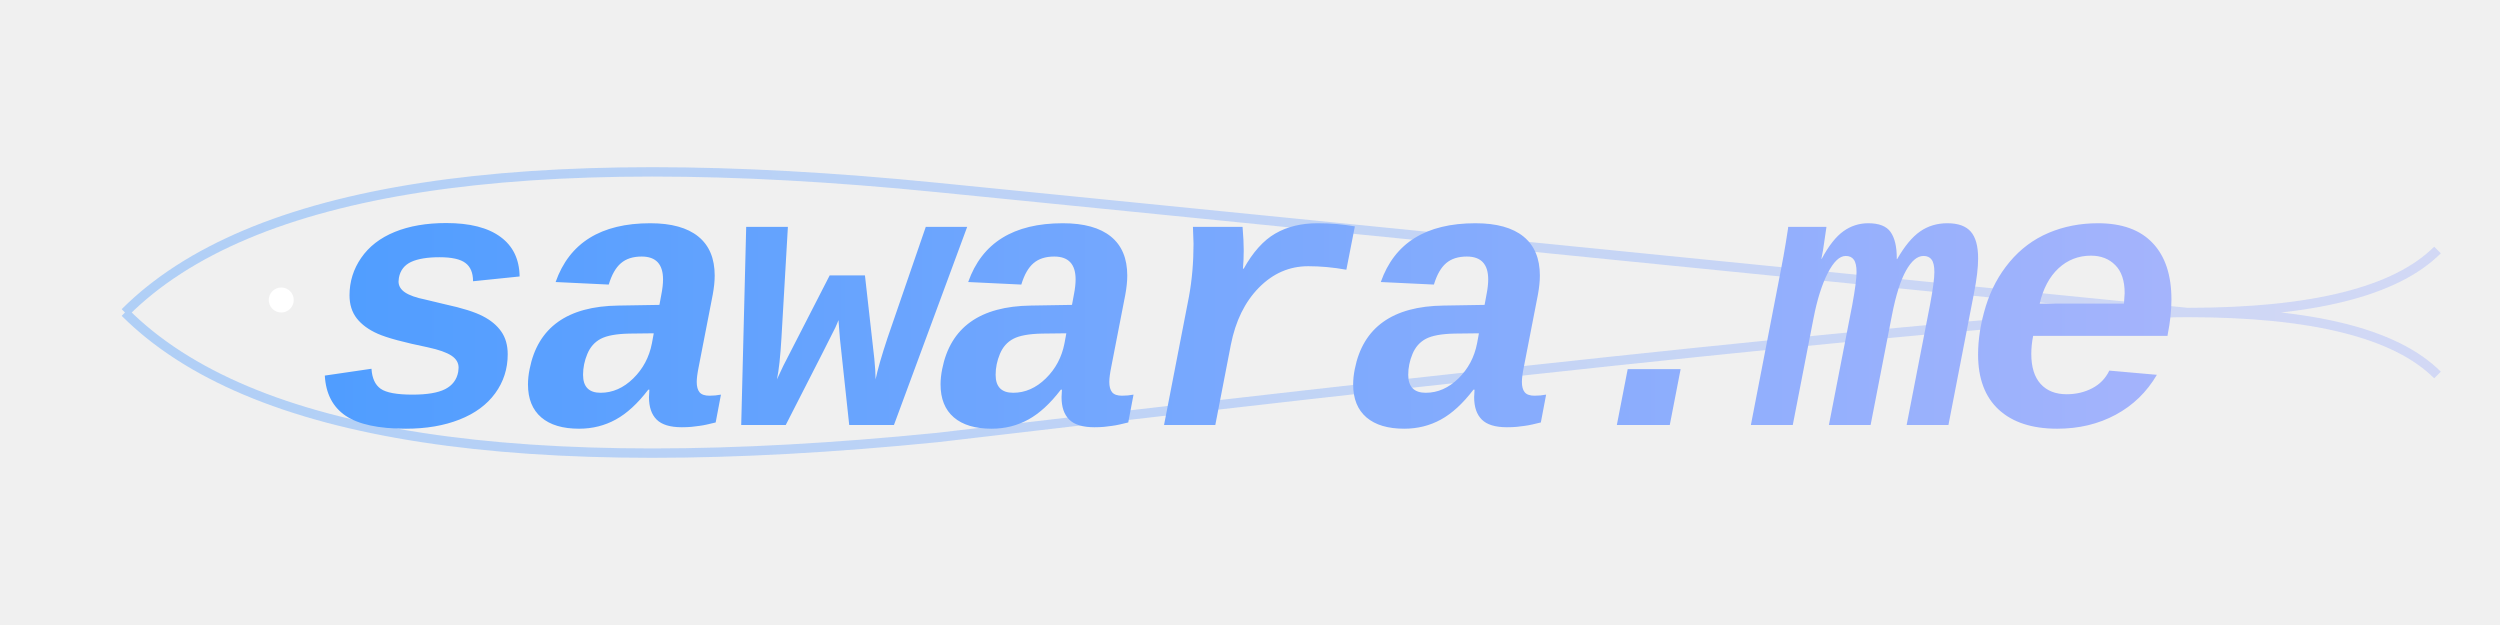
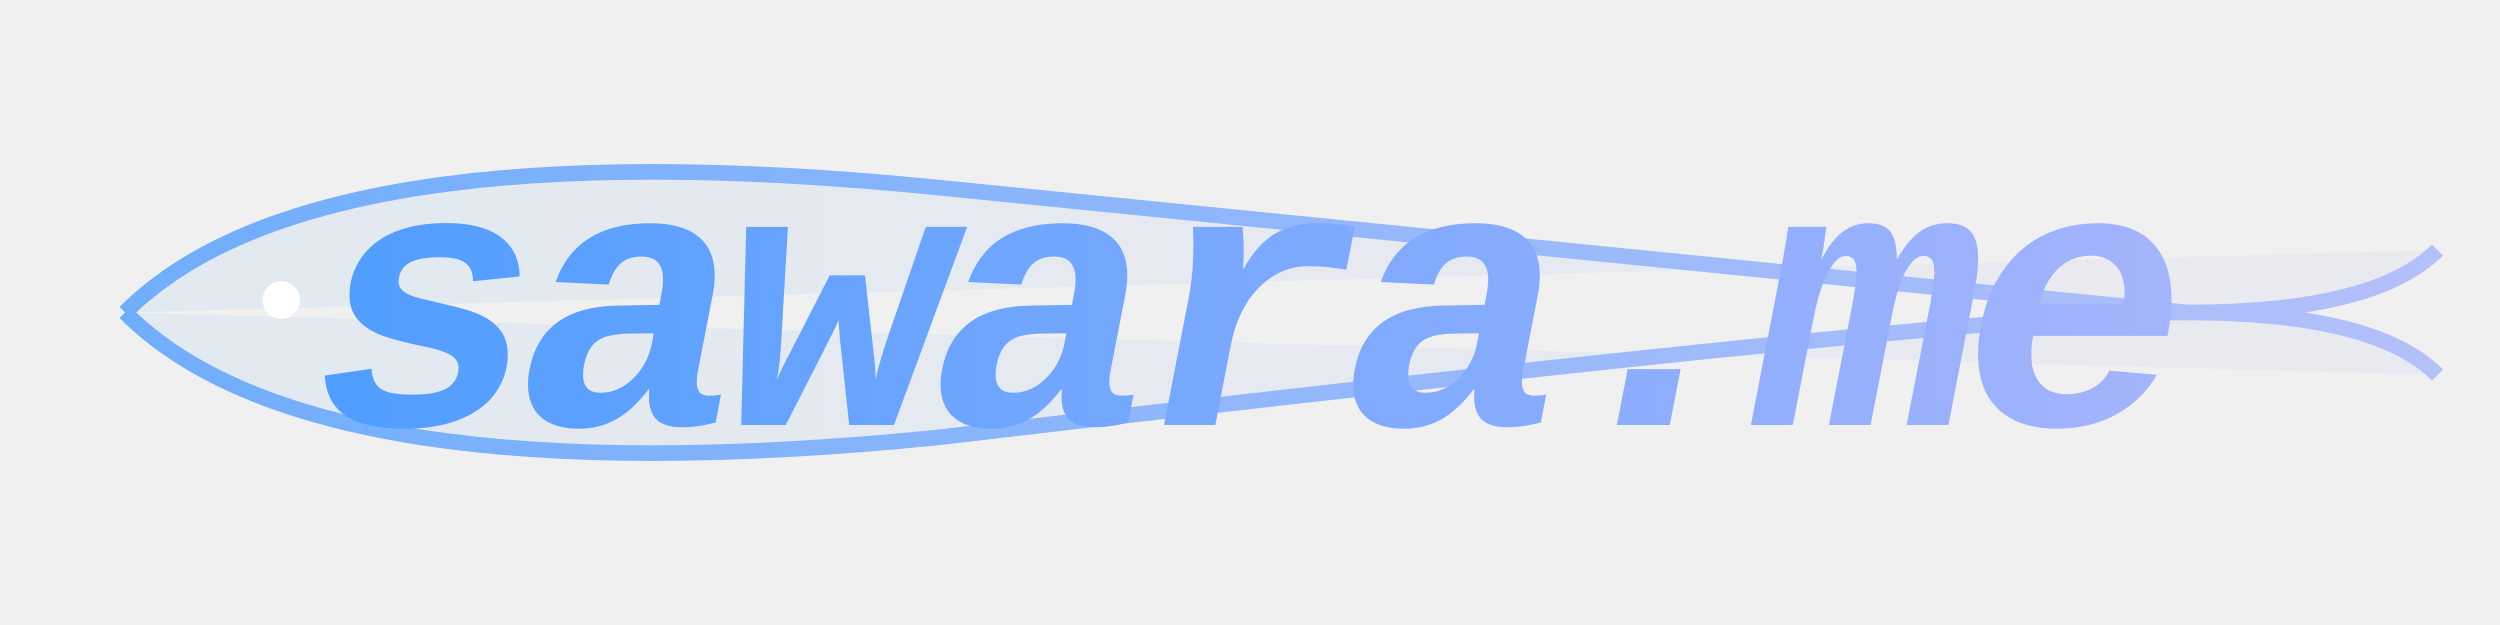
<svg xmlns="http://www.w3.org/2000/svg" viewBox="0 0 400 100">
  <defs>
    <linearGradient id="logoGradientDark" x1="0%" y1="0%" x2="100%" y2="0%">
      <stop offset="0%" stop-color="#4f9dff" />
      <stop offset="100%" stop-color="#a5b4fc" />
    </linearGradient>
  </defs>
-   <path d="M 20,50 Q 50,20 150,30 T 350,50 Q 380,50 390,40 M 390,60 Q 380,50 350,50 T 150,70 Q 50,80 20,50" fill="none" stroke="url(#logoGradientDark)" stroke-width="1.5" opacity="0.4" />
+   <path d="M 20,50 Q 50,20 150,30 T 350,50 Q 380,50 390,40 M 390,60 Q 380,50 350,50 T 150,70 Q 50,80 20,50" fill="url(#logoGradientDark)" fill-opacity="0.1" stroke="url(#logoGradientDark)" stroke-width="2.5" opacity="0.8" />
  <text x="50%" y="68" text-anchor="middle" font-family="SFMono-Regular, Menlo, Monaco, Consolas, 'Liberation Mono', 'Courier New', monospace" font-weight="900" font-style="italic" font-size="60" letter-spacing="-0.05em" fill="url(#logoGradientDark)">sawara.me</text>
-   <circle cx="45" cy="48" r="2" fill="#fff" />
+   <circle cx="45" cy="48" r="3" fill="#fff" />
</svg>
